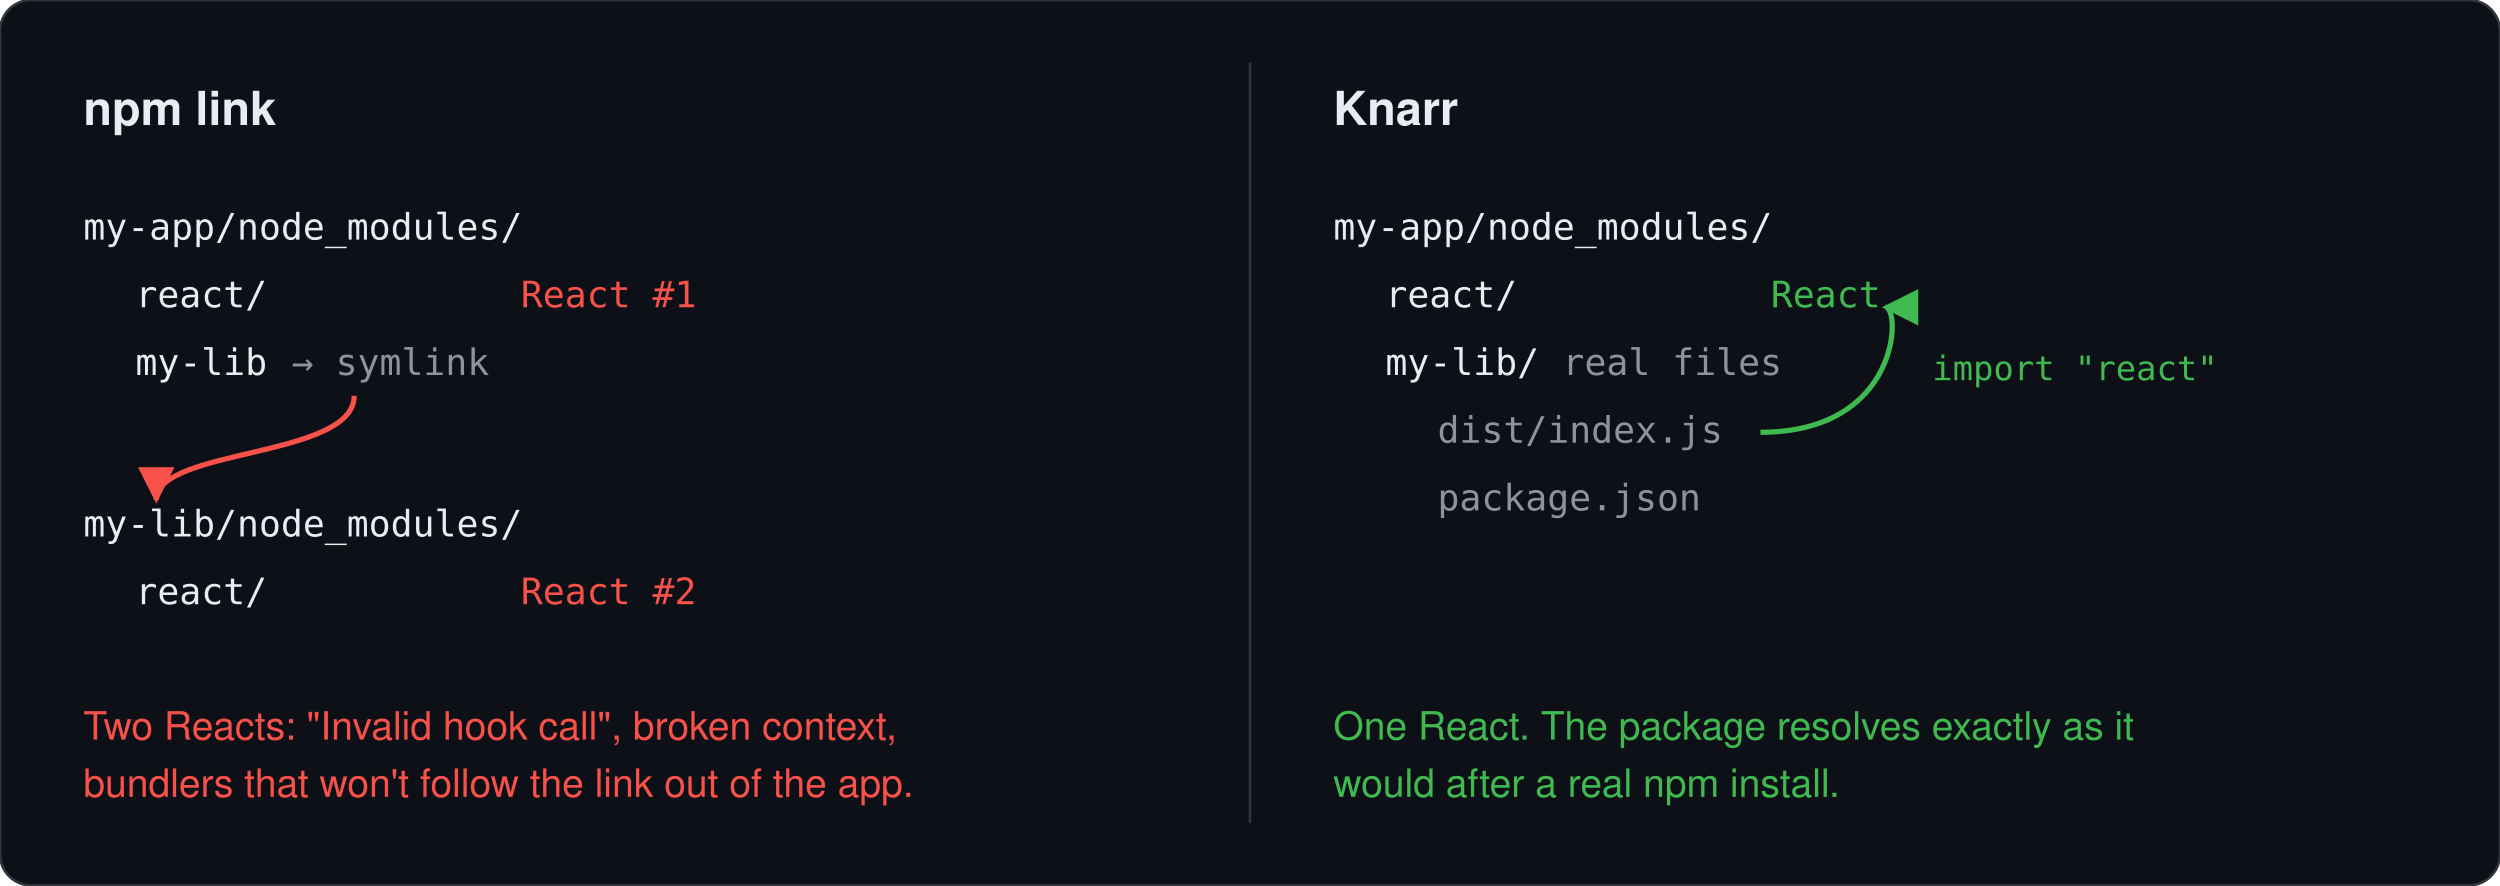
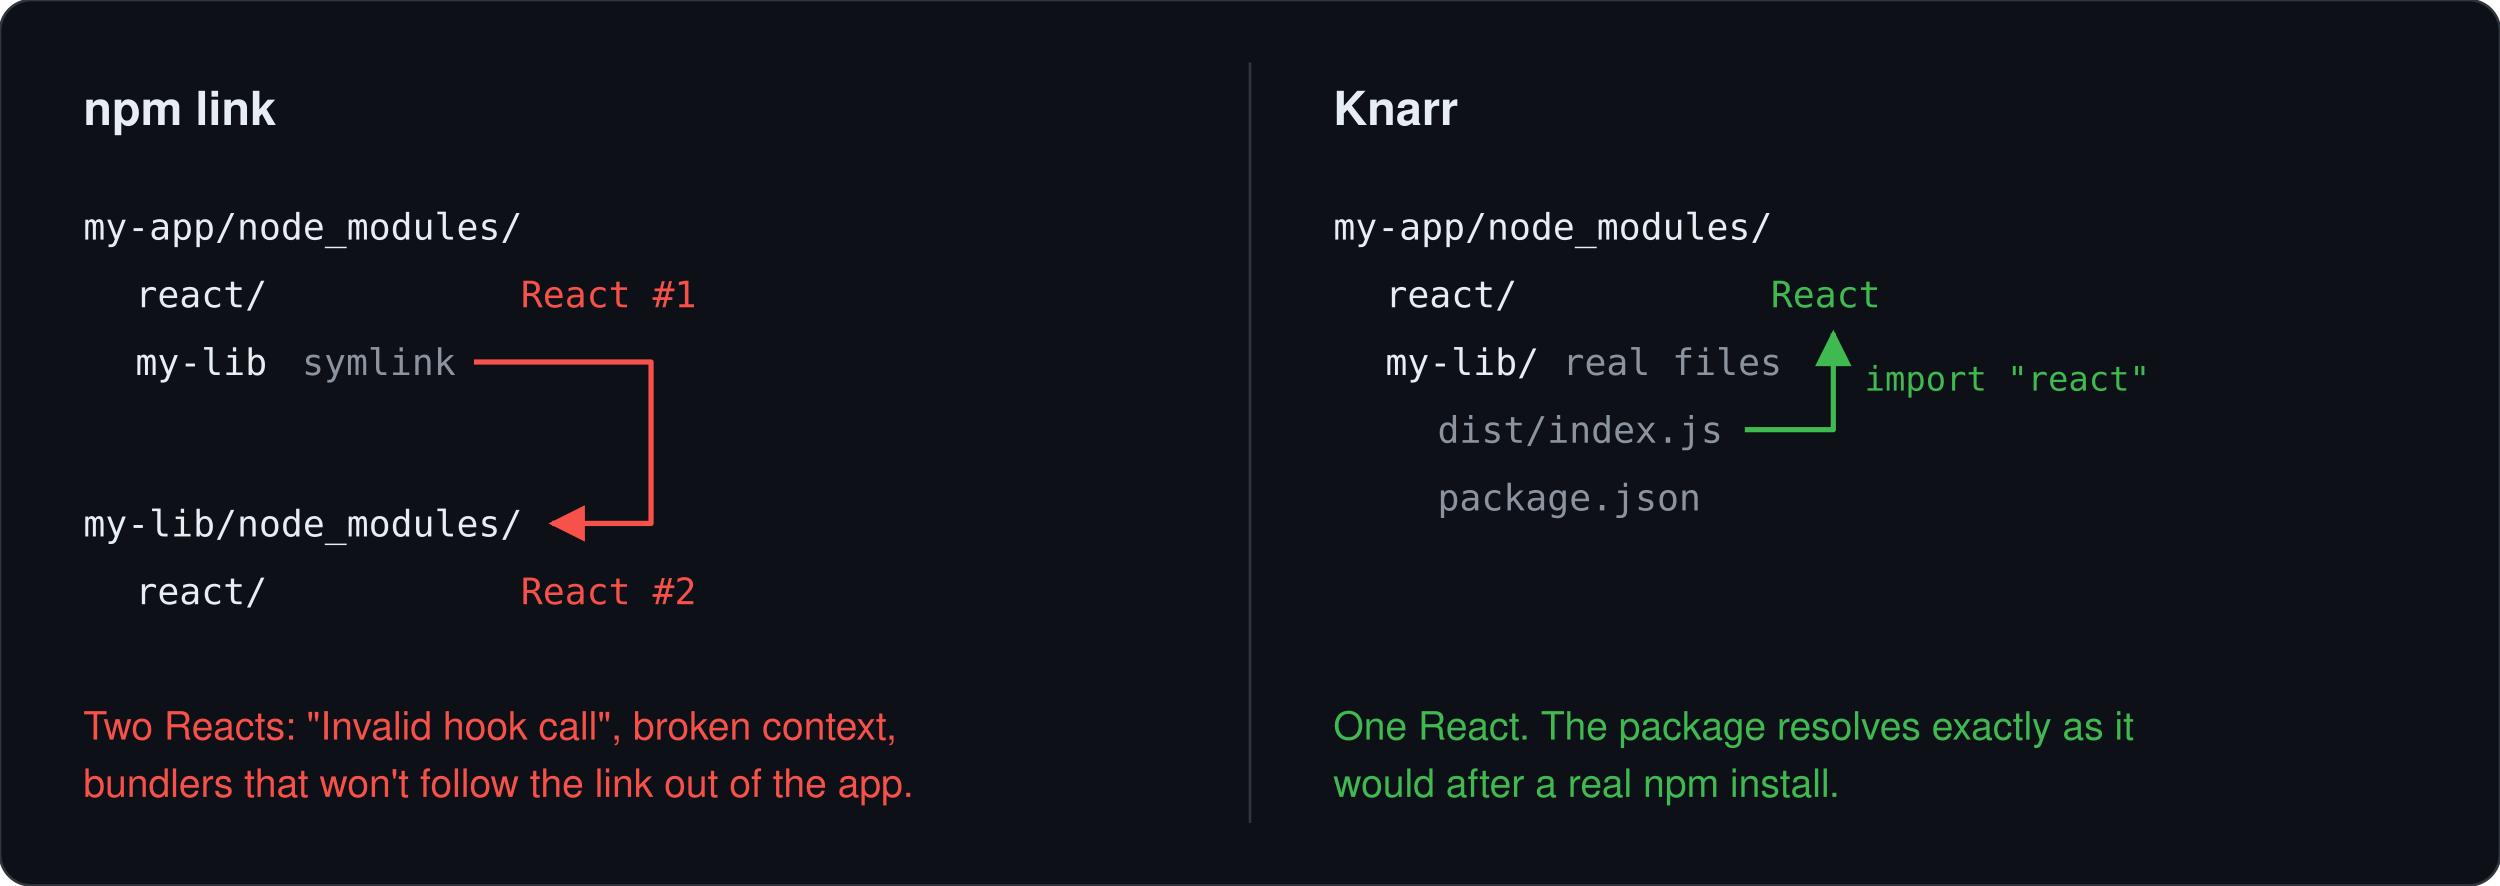
<svg xmlns="http://www.w3.org/2000/svg" width="960" height="340" viewBox="0 0 960 340" role="img" aria-labelledby="t d">
  <defs>
    <marker id="r" viewBox="0 0 10 10" refX="9" refY="5" markerWidth="7" markerHeight="7" orient="auto">
      <path d="M0 0L10 5L0 10z" fill="#f85149" />
    </marker>
    <marker id="g" viewBox="0 0 10 10" refX="9" refY="5" markerWidth="7" markerHeight="7" orient="auto">
      <path d="M0 0L10 5L0 10z" fill="#3fb950" />
    </marker>
  </defs>
  <rect width="960" height="340" rx="12" fill="#0d1117" stroke="#30363d" />
  <line x1="480" y1="24" x2="480" y2="316" stroke="#30363d" />
  <g font-family="ui-monospace, SFMono-Regular, Menlo, Consolas, monospace" font-size="14" fill="#e6edf3">
    <text x="32" y="48" font-size="18" font-weight="600" font-family="ui-sans-serif, -apple-system, 'Segoe UI', Helvetica, Arial, sans-serif">npm link</text>
    <text x="32" y="92">my-app/node_modules/</text>
    <text x="52" y="118">react/</text>
    <text x="200" y="118" fill="#f85149">React #1</text>
    <text x="52" y="144">my-lib</text>
-     <text x="112" y="144" fill="#8b949e">→ symlink</text>
+     <text x="116" y="144" fill="#8b949e">symlink</text>
    <text x="32" y="206">my-lib/node_modules/</text>
    <text x="52" y="232">react/</text>
    <text x="200" y="232" fill="#f85149">React #2</text>
-     <path d="M136 152C136 176 60 172 60 192" fill="none" stroke="#f85149" stroke-width="2" marker-end="url(#r)" />
+     <path d="M182 139H250V201H212" fill="none" stroke="#f85149" stroke-width="2" stroke-linejoin="round" marker-end="url(#r)" />
    <text x="32" y="284" fill="#f85149" font-family="ui-sans-serif, -apple-system, 'Segoe UI', Helvetica, Arial, sans-serif" font-size="15">Two Reacts: "Invalid hook call", broken context,</text>
    <text x="32" y="306" fill="#f85149" font-family="ui-sans-serif, -apple-system, 'Segoe UI', Helvetica, Arial, sans-serif" font-size="15">bundlers that won't follow the link out of the app.</text>
    <text x="512" y="48" font-size="18" font-weight="600" font-family="ui-sans-serif, -apple-system, 'Segoe UI', Helvetica, Arial, sans-serif">Knarr</text>
    <text x="512" y="92">my-app/node_modules/</text>
    <text x="532" y="118">react/</text>
    <text x="680" y="118" fill="#3fb950">React</text>
    <text x="532" y="144">my-lib/</text>
    <text x="600" y="144" fill="#8b949e">real files</text>
    <text x="552" y="170" fill="#8b949e">dist/index.js</text>
    <text x="552" y="196" fill="#8b949e">package.json</text>
-     <path d="M676 166C730 166 730 118 724 118" fill="none" stroke="#3fb950" stroke-width="2" marker-end="url(#g)" />
-     <text x="742" y="146" fill="#3fb950" font-size="13">import "react"</text>
+     <path d="M670 165H704V128" fill="none" stroke="#3fb950" stroke-width="2" stroke-linejoin="round" marker-end="url(#g)" />
+     <text x="716" y="150" fill="#3fb950" font-size="13">import "react"</text>
    <text x="512" y="284" fill="#3fb950" font-family="ui-sans-serif, -apple-system, 'Segoe UI', Helvetica, Arial, sans-serif" font-size="15">One React. The package resolves exactly as it</text>
    <text x="512" y="306" fill="#3fb950" font-family="ui-sans-serif, -apple-system, 'Segoe UI', Helvetica, Arial, sans-serif" font-size="15">would after a real npm install.</text>
  </g>
</svg>
